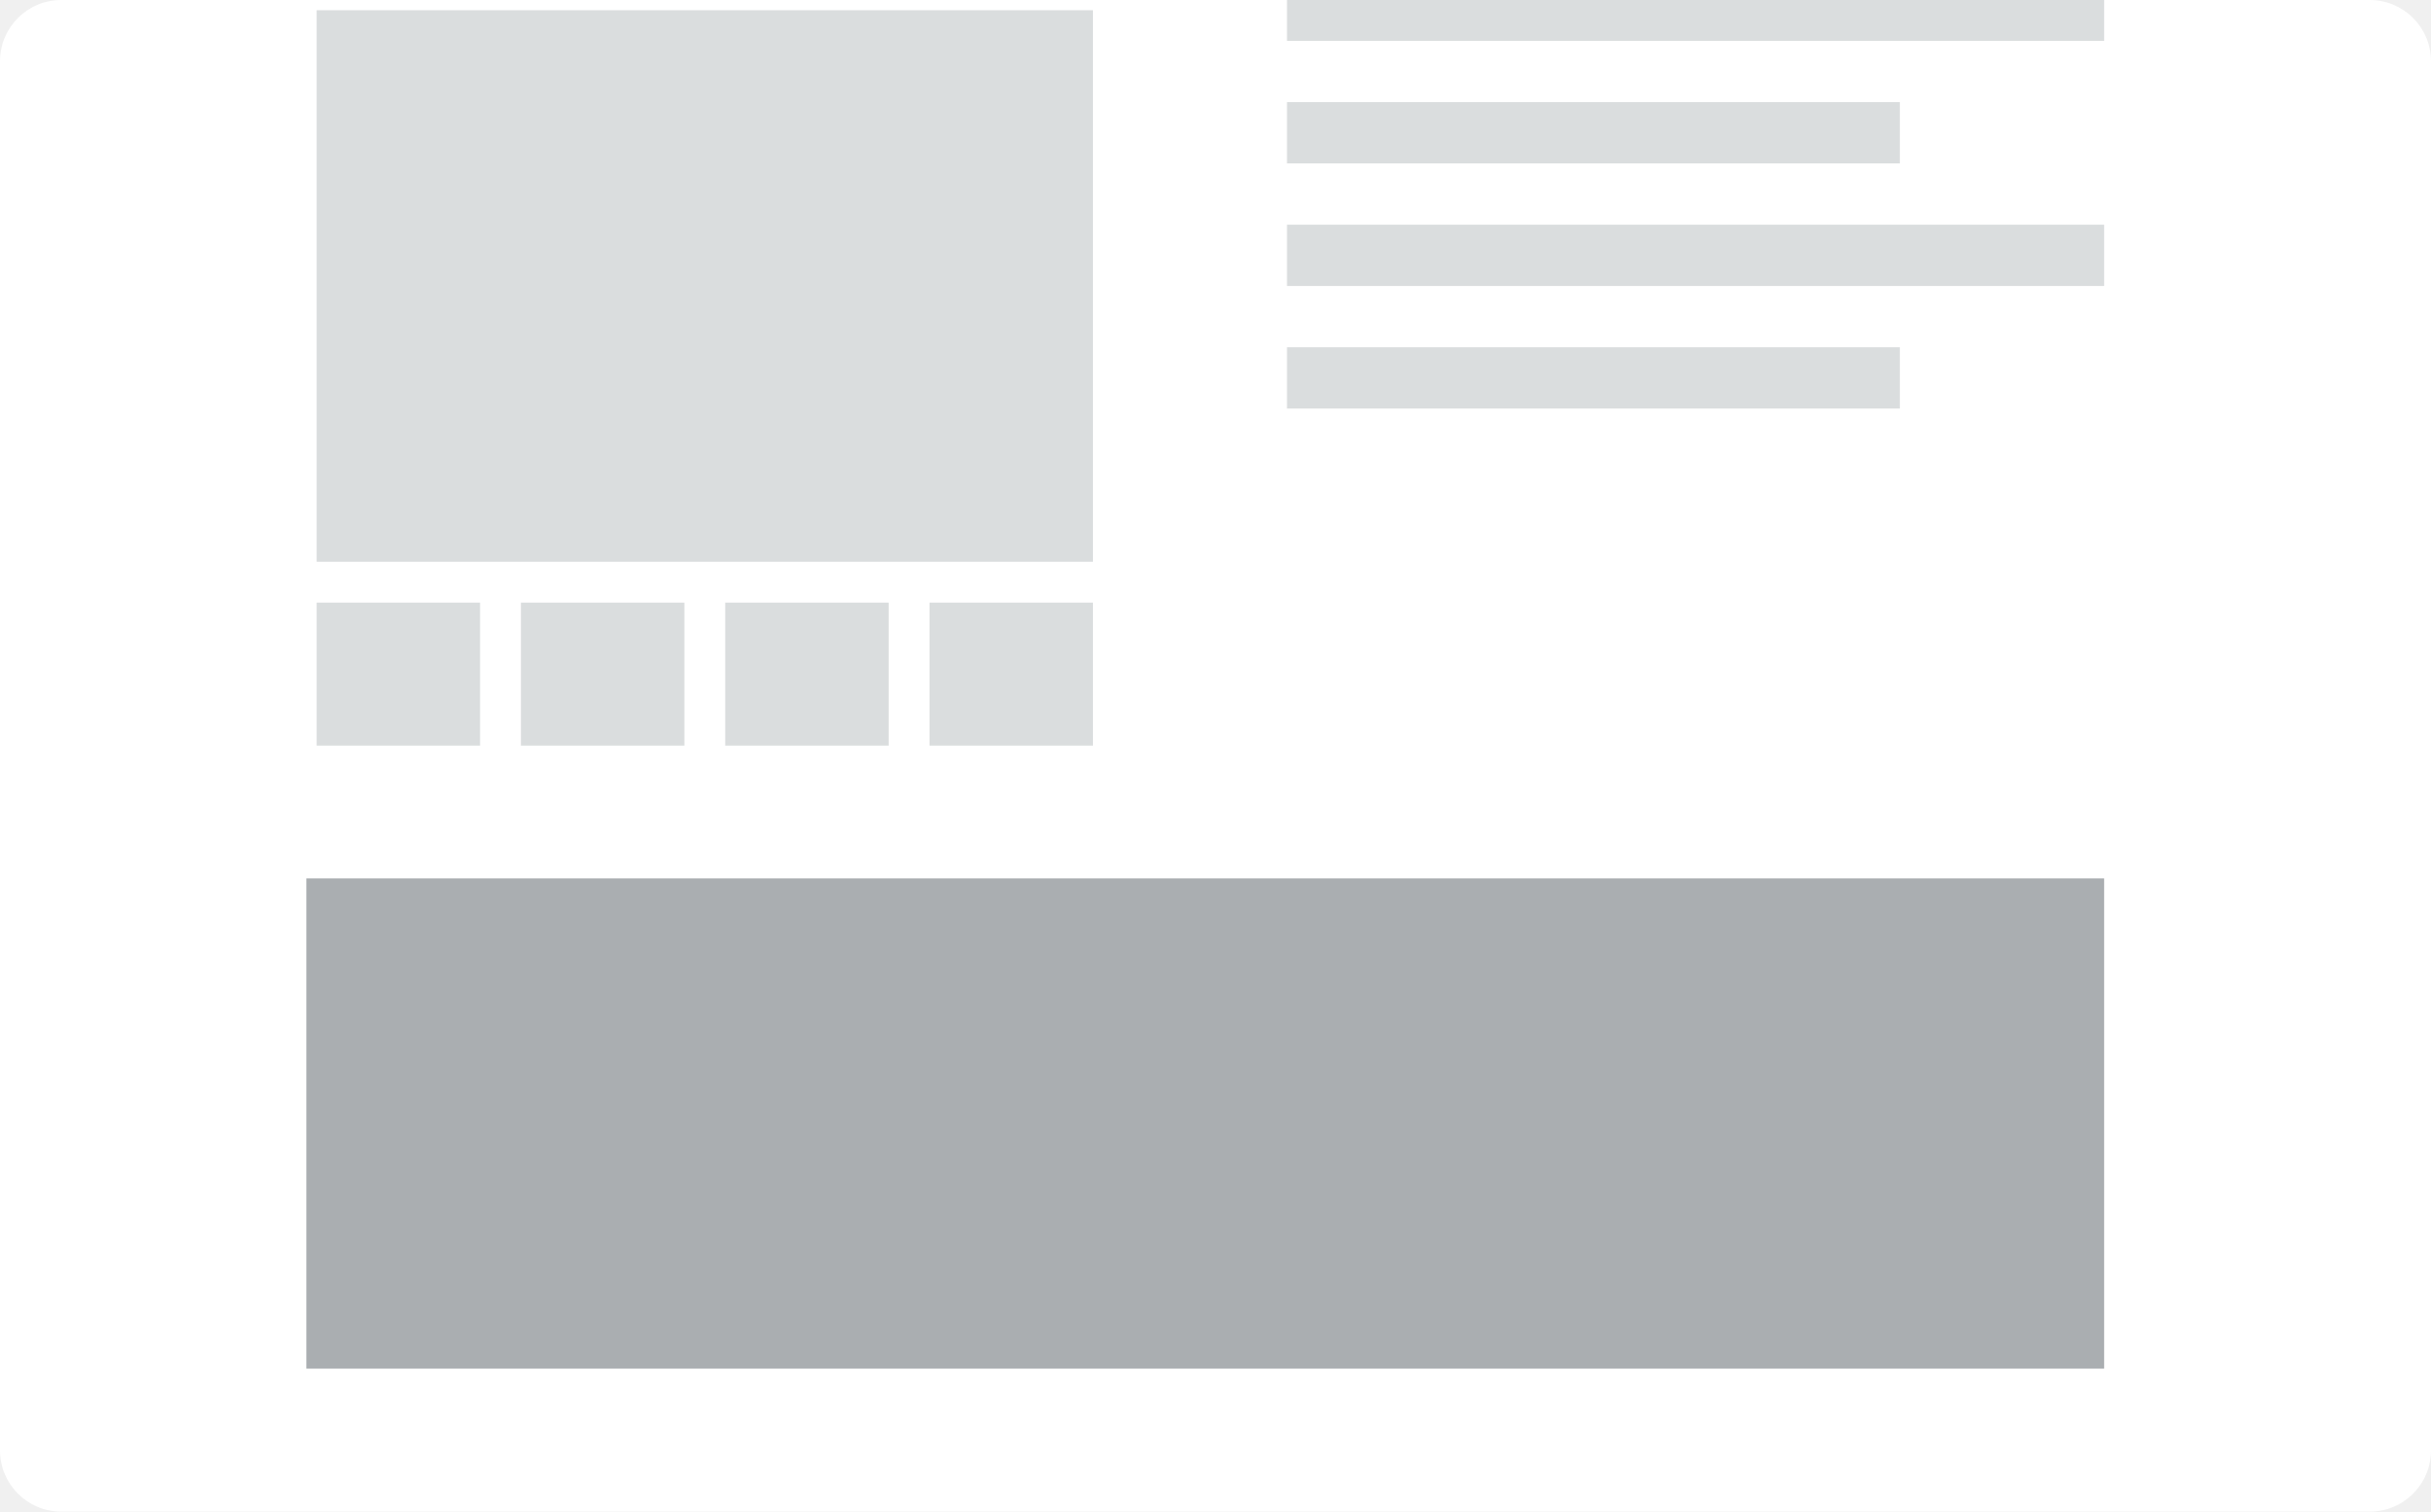
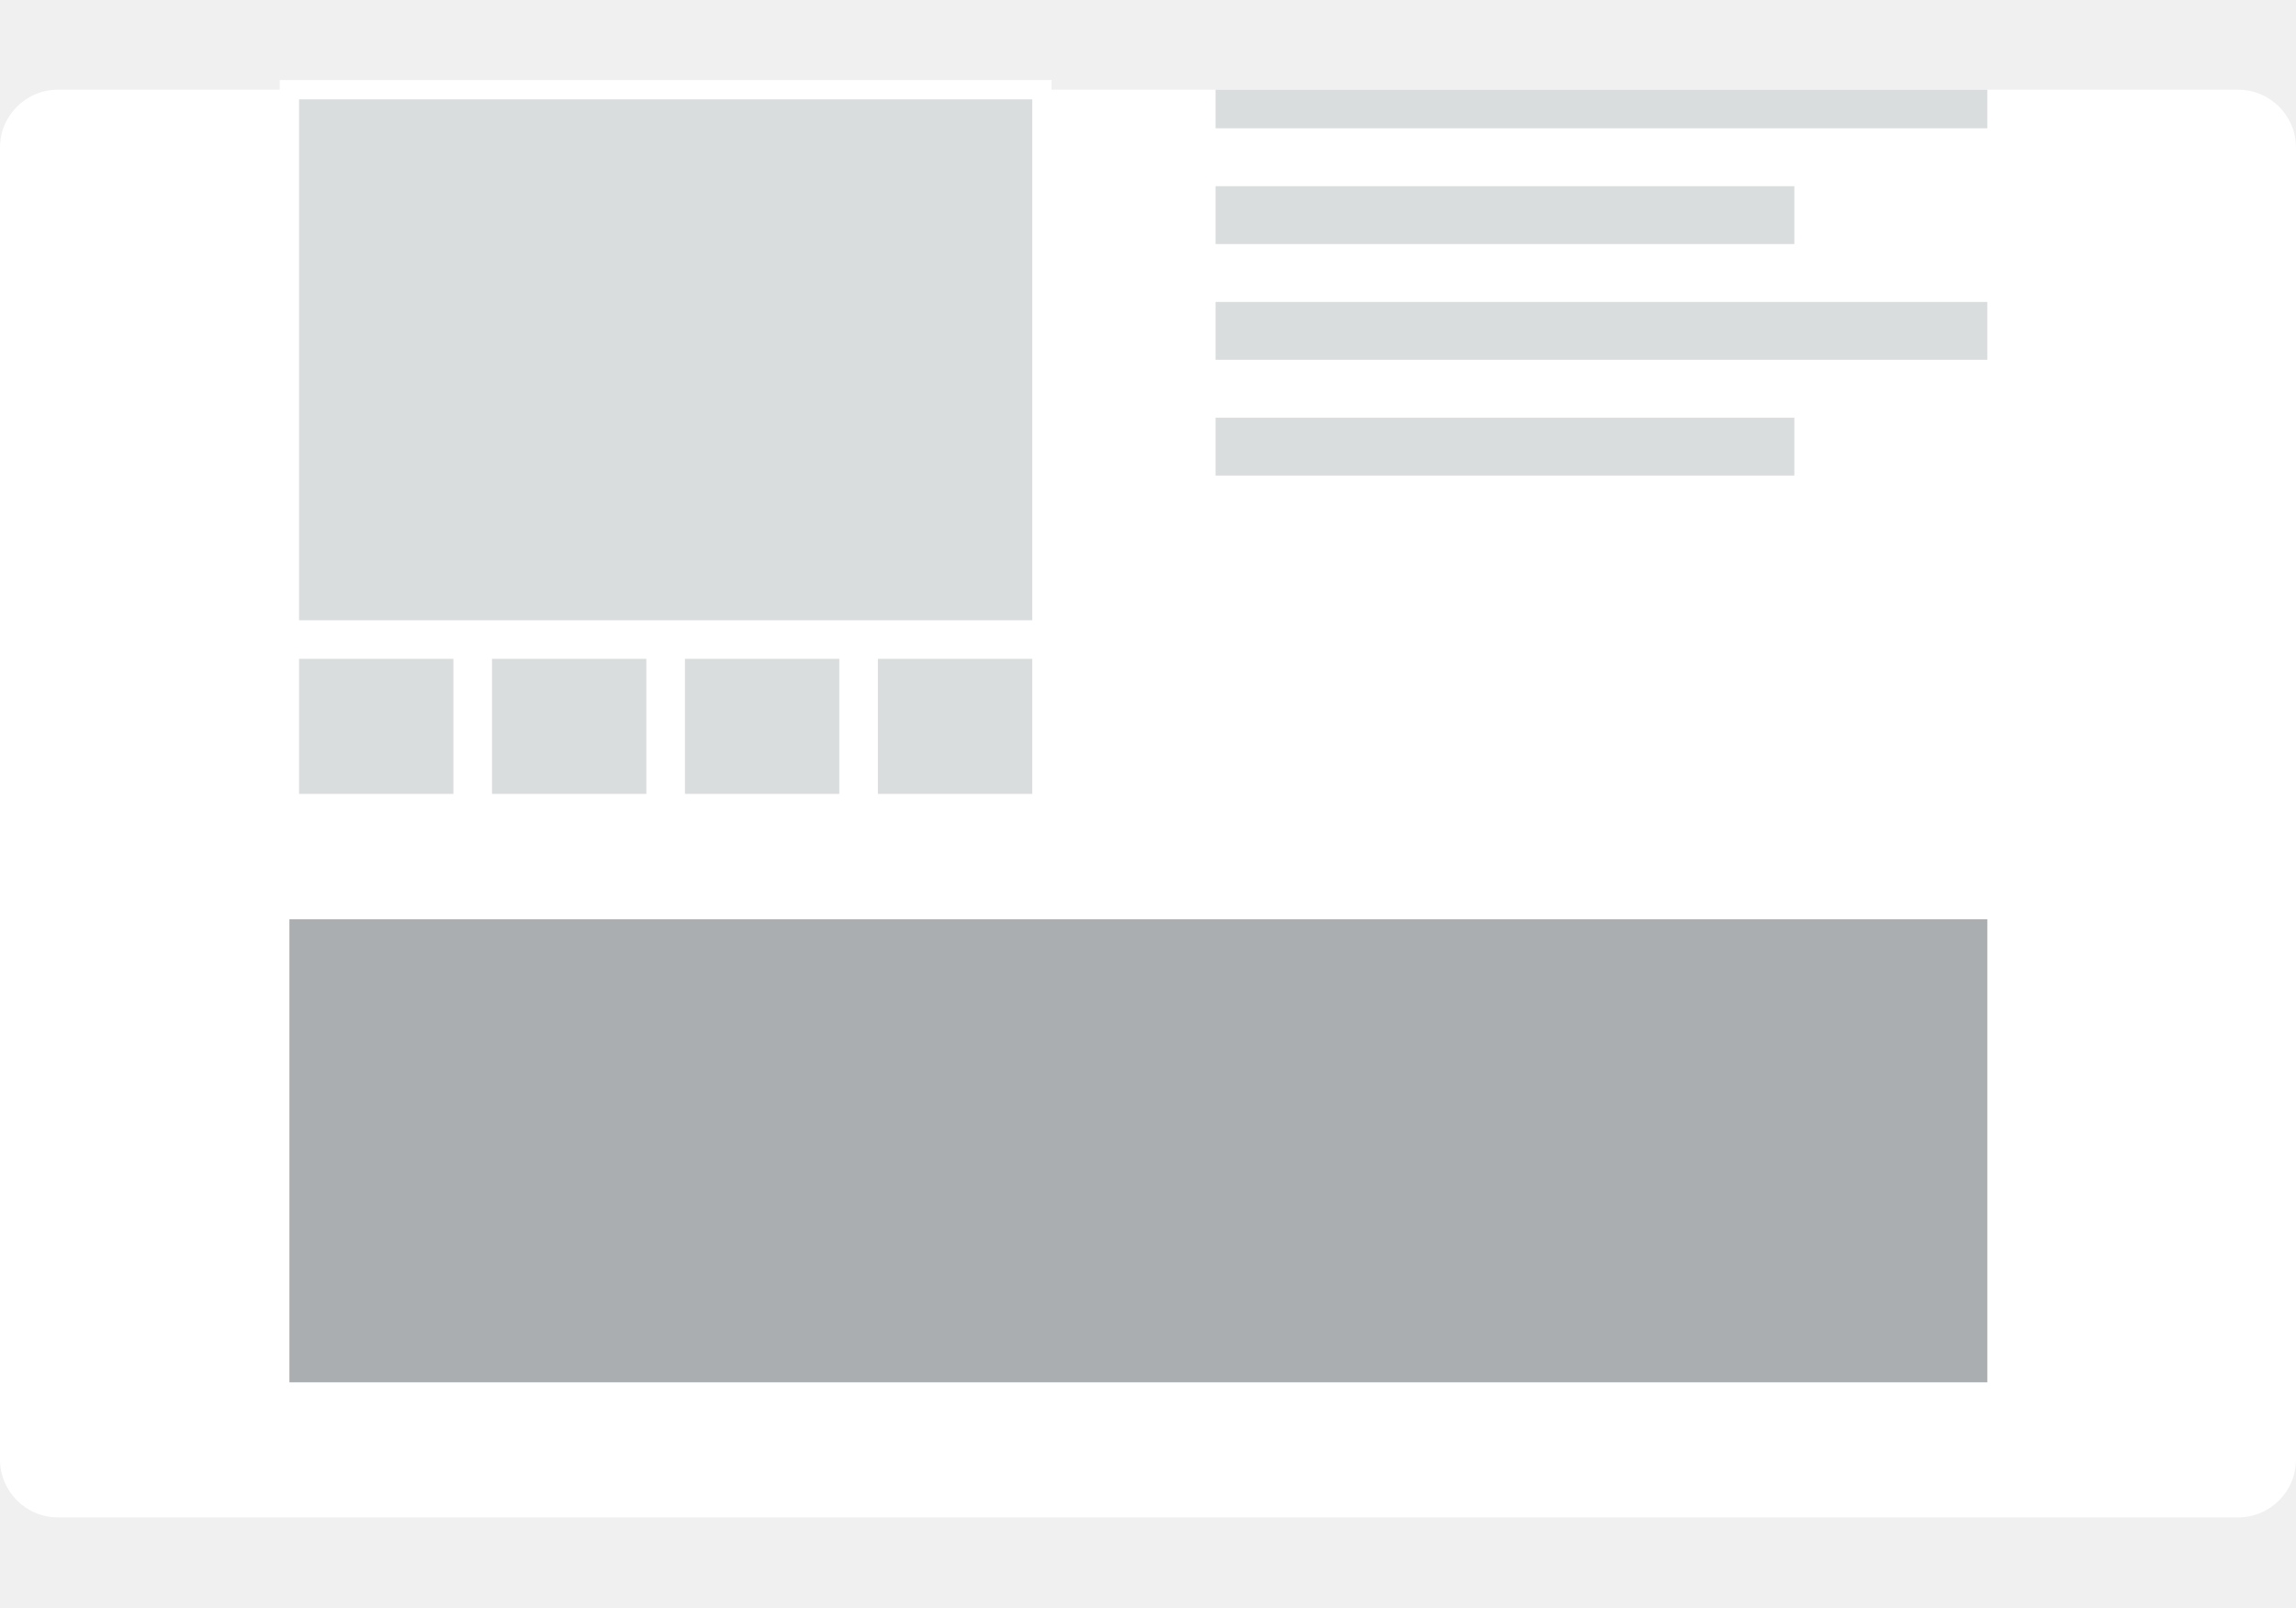
- <svg xmlns="http://www.w3.org/2000/svg" width="119" height="74" viewBox="0 0 119 74" fill="none">
+ <svg xmlns="http://www.w3.org/2000/svg" width="150" height="105" viewBox="0 0 119 74" fill="none">
  <rect width="119" height="74" rx="3" fill="white" />
  <rect x="15" width="39" height="28" fill="#DADDDE" />
  <rect x="15" width="39" height="28" stroke="white" />
  <rect x="15" y="29" width="9" height="8" fill="#DADDDE" />
  <rect x="15" y="29" width="9" height="8" stroke="white" />
  <rect x="25" y="29" width="9" height="8" fill="#DADDDE" />
  <rect x="25" y="29" width="9" height="8" stroke="white" />
  <rect x="35" y="29" width="9" height="8" fill="#DADDDE" />
  <rect x="35" y="29" width="9" height="8" stroke="white" />
  <rect x="45" y="29" width="9" height="8" fill="#DADDDE" />
  <rect x="45" y="29" width="9" height="8" stroke="white" />
  <rect x="63" y="5" width="30" height="3" fill="#DADDDE" />
  <rect x="63" width="40" height="2" fill="#DADDDE" />
  <path d="M63 17H93V20H63V17Z" fill="#DADDDE" />
  <rect x="63" y="11" width="40" height="3" fill="#DADDDE" />
  <rect x="15" y="43" width="88" height="24" fill="#AAAEB1" />
</svg>
